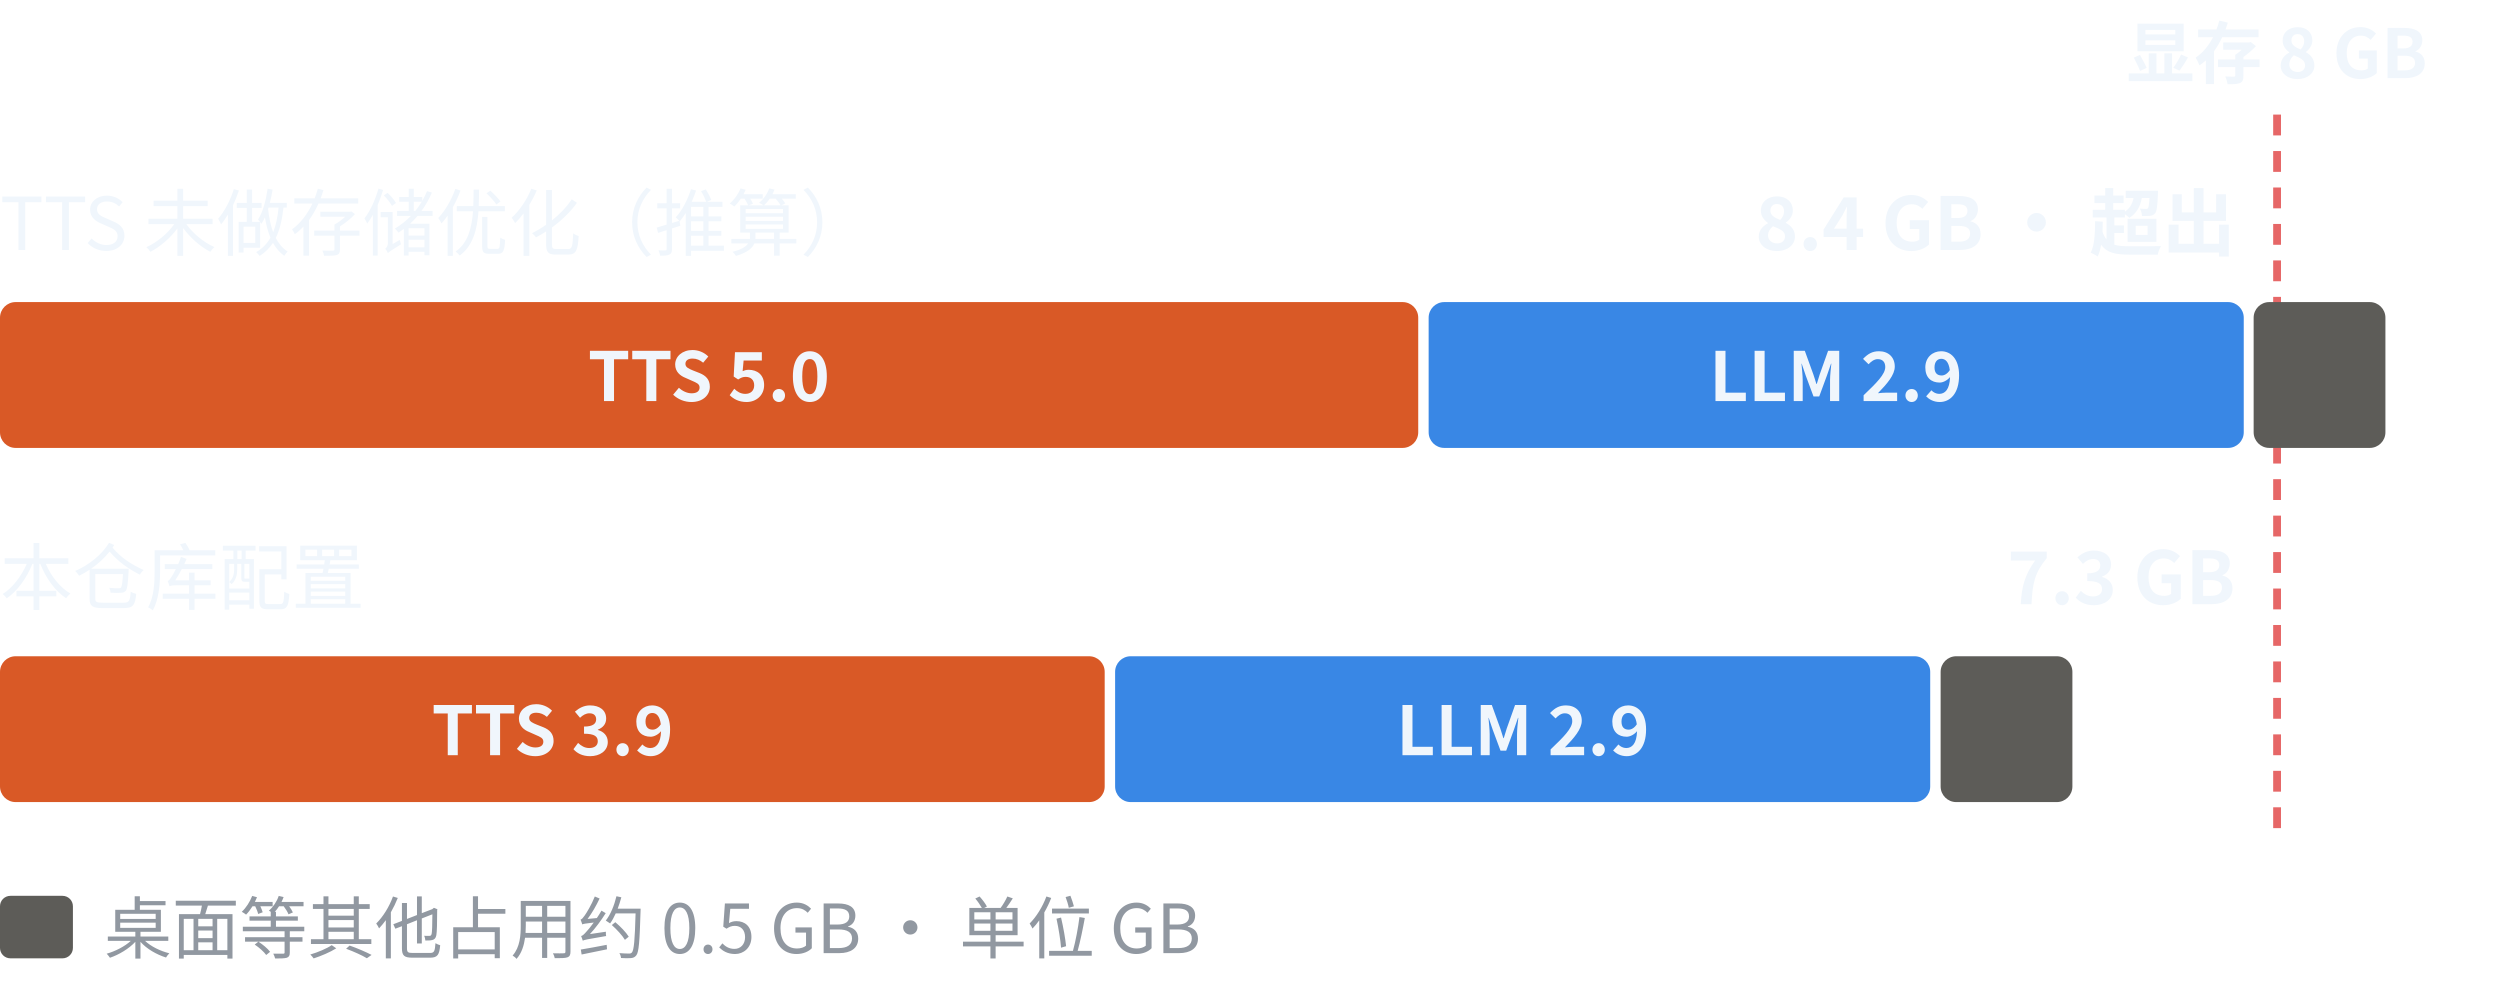
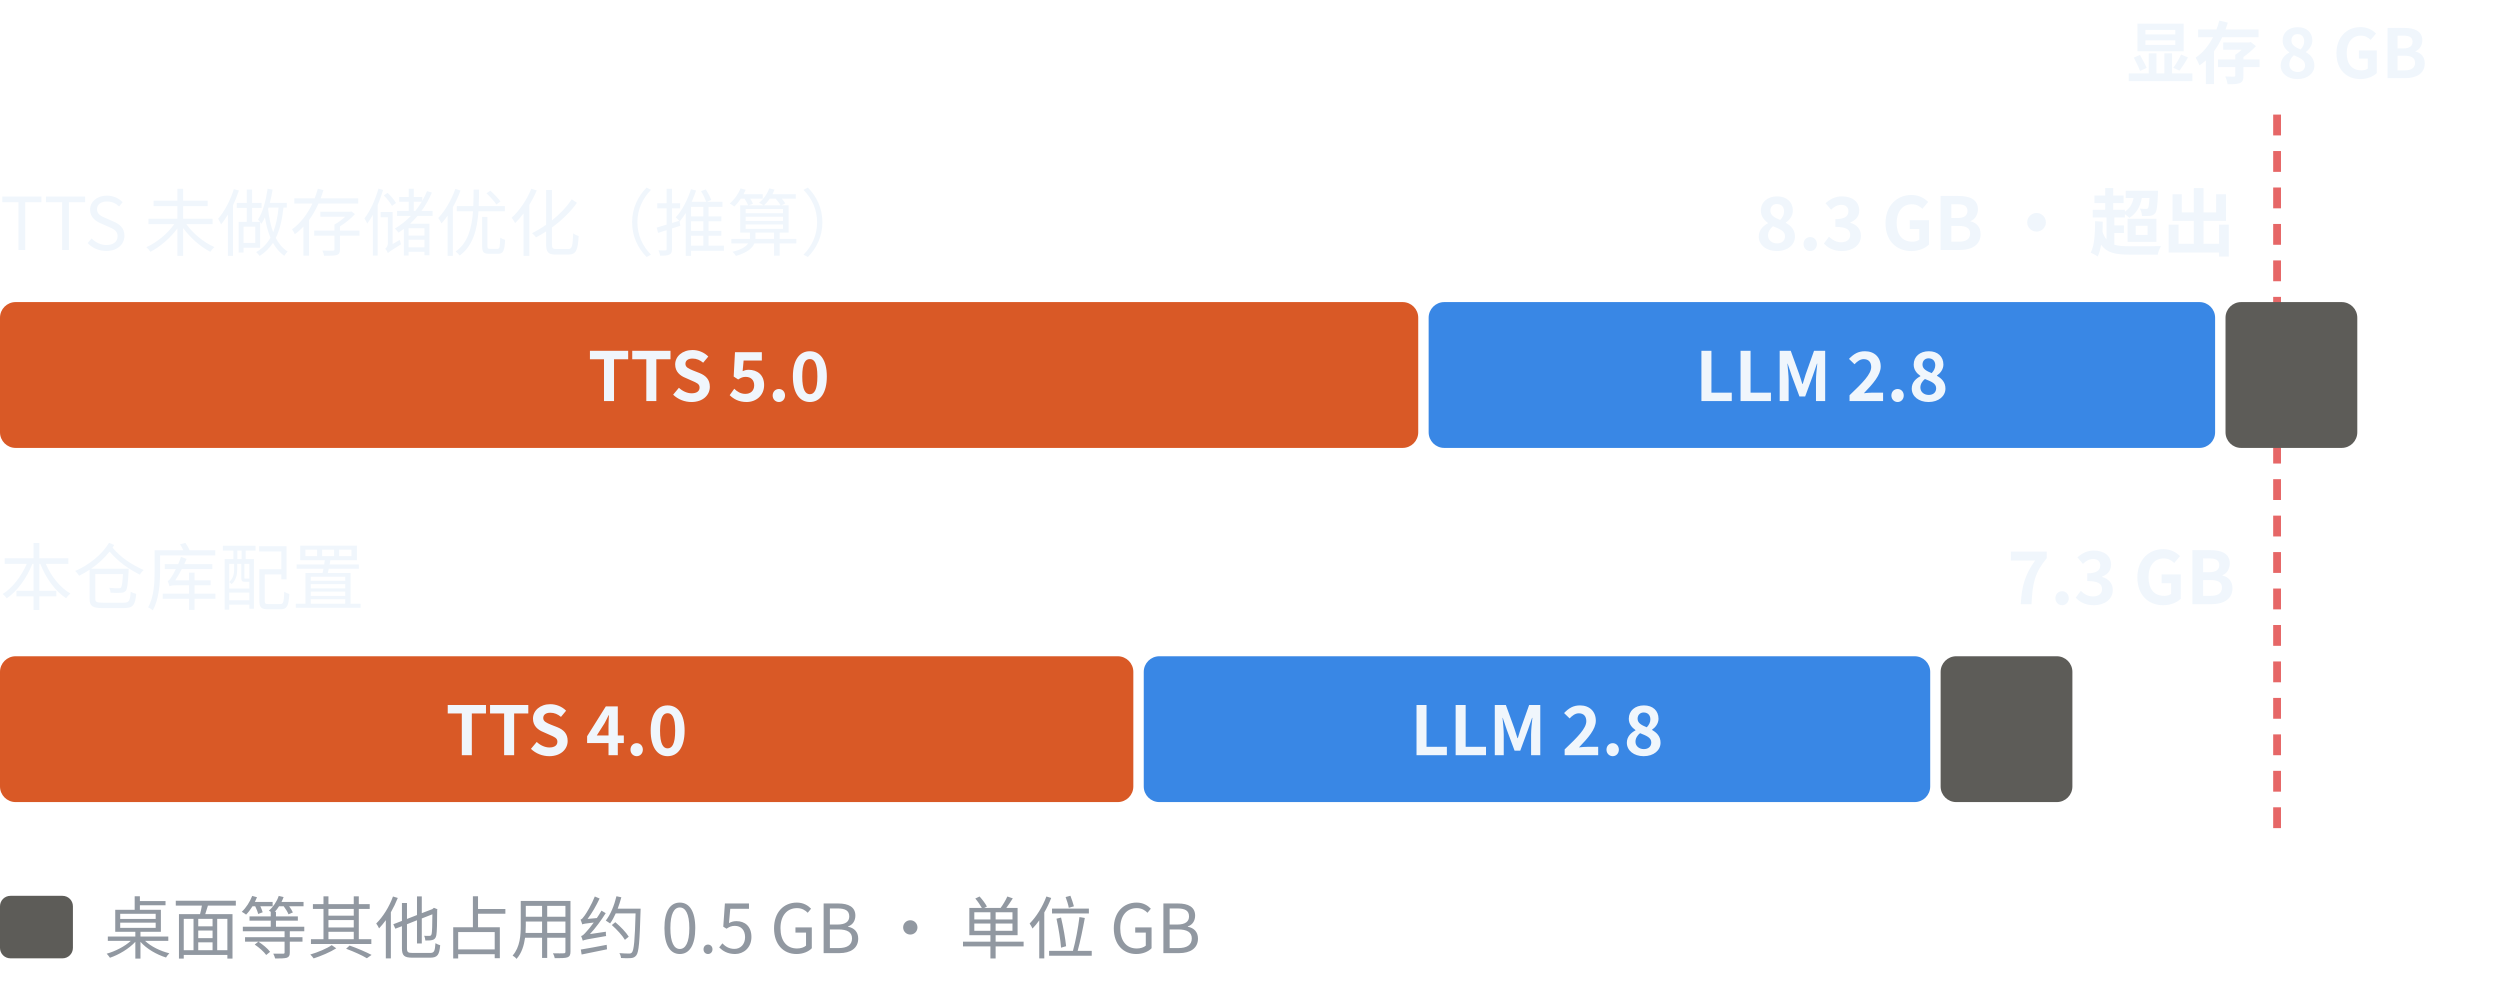
<svg xmlns="http://www.w3.org/2000/svg" viewBox="0 0 480 192" width="480" height="192" font-family="-apple-system,'Segoe UI','PingFang SC','Hiragino Sans GB','Microsoft YaHei','Noto Sans CJK SC',sans-serif">
  <defs>
    <pattern id="hatch" width="6" height="6" patternUnits="userSpaceOnUse" patternTransform="rotate(45)">
      <rect width="6" height="6" fill="#e66767" fill-opacity="0.18" />
      <line x1="0" y1="0" x2="0" y2="6" stroke="#e66767" stroke-width="2" />
    </pattern>
  </defs>
  <line x1="437.2" y1="22" x2="437.2" y2="160" stroke="#e66767" stroke-width="1.5" stroke-dasharray="4 3" />
  <text x="437.2" y="15.0" font-size="13" fill="#f0f6fc" text-anchor="middle" font-weight="600">显存 8 GB</text>
  <text x="0.0" y="48.0" font-size="14" fill="#f0f6fc" text-anchor="start" font-weight="400">TTS 未做存储优化（推算）</text>
-   <text x="429.2" y="48.0" font-size="14" fill="#f0f6fc" text-anchor="end" font-weight="600">8.4 GB · 超出</text>
+   <text x="429.2" y="48.0" font-size="14" fill="#f0f6fc" text-anchor="end" font-weight="600">8.3 GB · 超出</text>
  <rect x="0.0" y="58.0" width="272.3" height="28" rx="3.0" fill="#d95926" />
  <text x="136.1" y="77.0" font-size="13" fill="#f0f6fc" text-anchor="middle" font-weight="600">TTS 5.0</text>
-   <rect x="274.3" y="58.0" width="156.5" height="28" rx="3.0" fill="#3987e5" />
-   <text x="352.5" y="77.0" font-size="13" fill="#f0f6fc" text-anchor="middle" font-weight="600">LLM 2.9</text>
-   <rect x="432.7" y="58.0" width="25.3" height="28" rx="3.0" fill="#5d5c58" />
+   <rect x="274.3" y="58.0" width="151.0" height="28" rx="3.0" fill="#3987e5" />
+   <text x="349.8" y="77.0" font-size="13" fill="#f0f6fc" text-anchor="middle" font-weight="600">LLM 2.8</text>
+   <rect x="427.3" y="58.0" width="25.3" height="28" rx="3.0" fill="#5d5c58" />
  <text x="0.0" y="116.0" font-size="14" fill="#f0f6fc" text-anchor="start" font-weight="400">本仓库配置</text>
  <text x="429.2" y="116.0" font-size="14" fill="#f0f6fc" text-anchor="end" font-weight="600">7.3 GB</text>
-   <rect x="0.0" y="126.0" width="212.1" height="28" rx="3.0" fill="#d95926" />
-   <text x="106.1" y="145.0" font-size="13" fill="#f0f6fc" text-anchor="middle" font-weight="600">TTS 3.9</text>
-   <rect x="214.1" y="126.0" width="156.5" height="28" rx="3.0" fill="#3987e5" />
-   <text x="292.4" y="145.0" font-size="13" fill="#f0f6fc" text-anchor="middle" font-weight="600">LLM 2.9</text>
+   <rect x="0.0" y="126.0" width="217.6" height="28" rx="3.0" fill="#d95926" />
+   <text x="108.8" y="145.0" font-size="13" fill="#f0f6fc" text-anchor="middle" font-weight="600">TTS 4.0</text>
+   <rect x="219.6" y="126.0" width="151.0" height="28" rx="3.0" fill="#3987e5" />
+   <text x="295.1" y="145.0" font-size="13" fill="#f0f6fc" text-anchor="middle" font-weight="600">LLM 2.8</text>
  <rect x="372.6" y="126.0" width="25.3" height="28" rx="3.0" fill="#5d5c58" />
  <rect x="0.0" y="172.0" width="14.0" height="12" rx="2.0" fill="#5d5c58" />
  <text x="20.0" y="183.0" font-size="13" fill="#9198a1" text-anchor="start" font-weight="400">桌面等其他占用约 0.5 GB · 单位 GB</text>
</svg>
